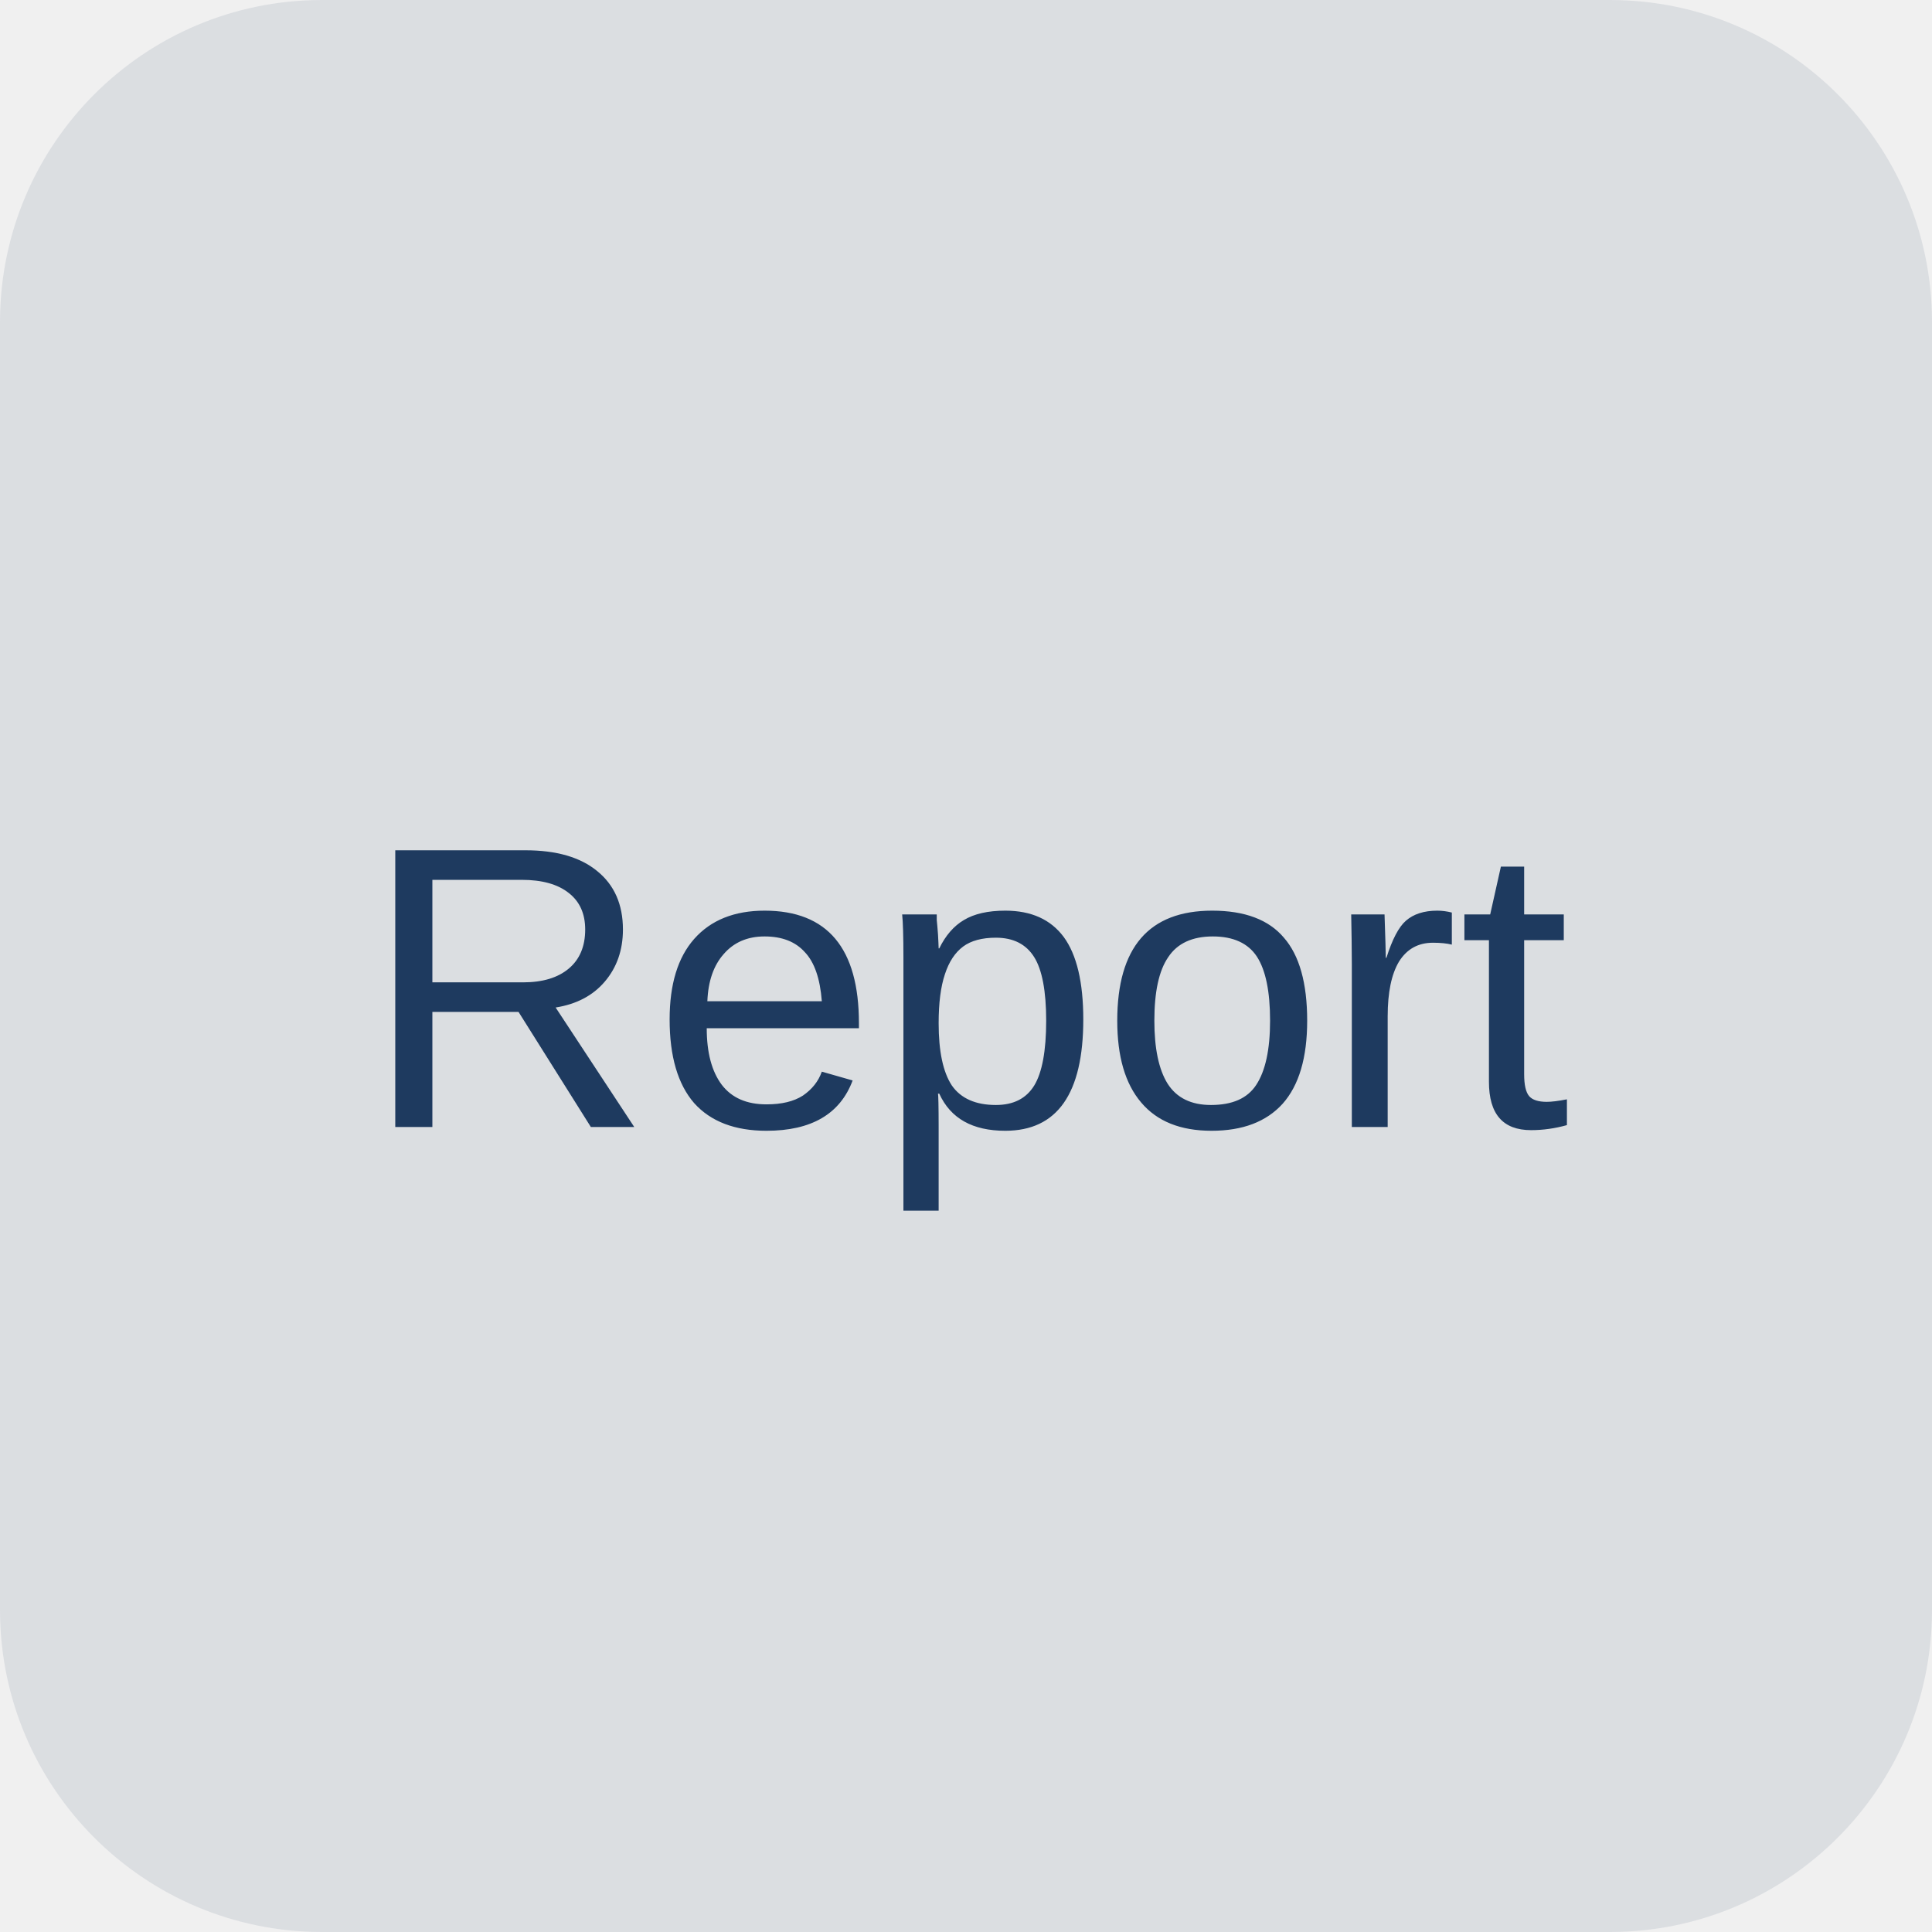
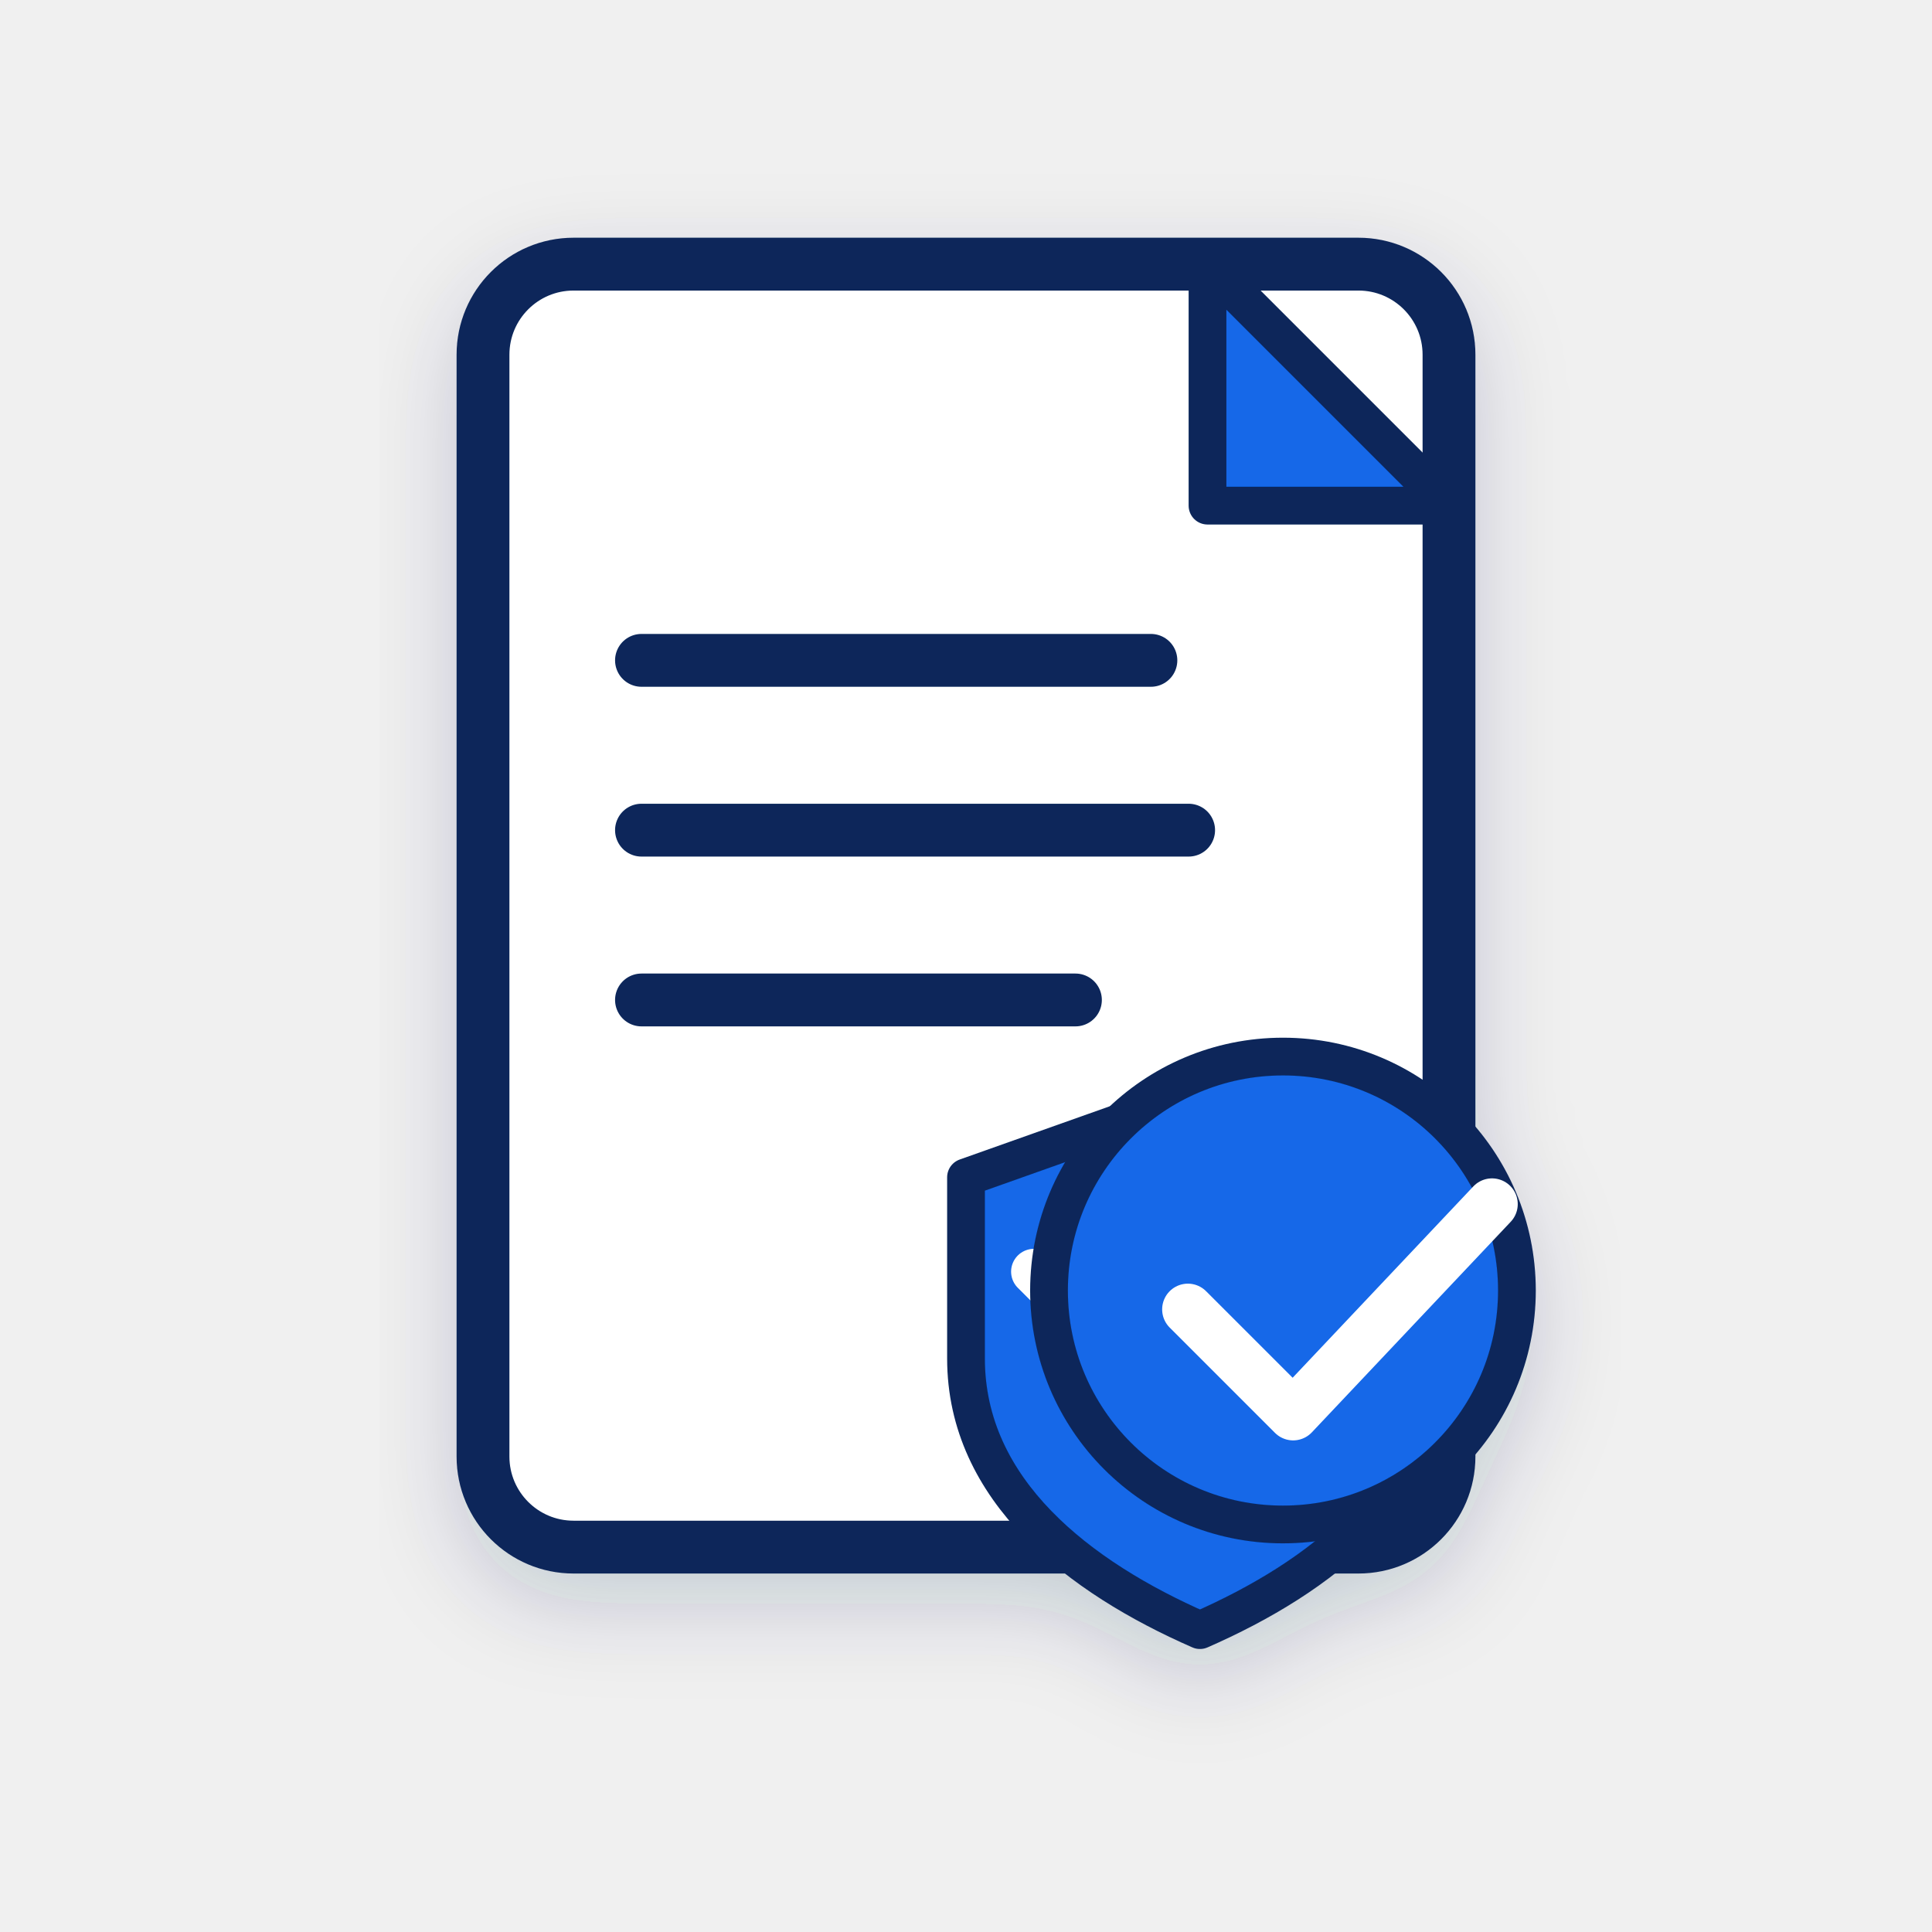
- <svg xmlns="http://www.w3.org/2000/svg" viewBox="0 0 48 48" width="48" height="48">
-   <rect width="48" height="48" rx="8" fill="#1e3a5f" opacity="0.1" />
-   <text x="24" y="28" text-anchor="middle" font-family="Arial" font-size="10" fill="#1e3a5f">Report</text>
+ <svg xmlns="http://www.w3.org/2000/svg" width="512" height="512" viewBox="0 0 512 512" fill="none" role="img" aria-label="icon-reporting-consent-report">
+   <defs>
+     <linearGradient id="blueGrad" x1="80" y1="60" x2="430" y2="450" gradientUnits="userSpaceOnUse">
+       <stop offset="0" stop-color="#1D7DFF" />
+       <stop offset="0.55" stop-color="#0D58D8" />
+       <stop offset="1" stop-color="#061F50" />
+     </linearGradient>
+     <linearGradient id="softGrad" x1="100" y1="80" x2="420" y2="430" gradientUnits="userSpaceOnUse">
+       <stop offset="0" stop-color="#F7FBFF" />
+       <stop offset="1" stop-color="#DCEBFF" />
+     </linearGradient>
+     <filter id="softShadow" x="-10%" y="-10%" width="120%" height="120%">
+       <feDropShadow dx="0" dy="8" stdDeviation="12" flood-color="#0B2458" flood-opacity="0.18" />
+     </filter>
+   </defs>
+   <g filter="url(#softShadow)">
+     <rect x="128" y="70" width="256" height="340" rx="24" fill="#FFFFFF" stroke="#08265A" stroke-width="14" />
+     <path d="M 320 70 L 384 134 L 320 134 Z" fill="#1267E8" stroke="#08265A" stroke-width="10" stroke-linejoin="round" />
+     <line x1="170" y1="175" x2="305" y2="175" stroke="#08265A" stroke-width="14" stroke-linecap="round" />
+     <line x1="170" y1="220" x2="315" y2="220" stroke="#08265A" stroke-width="14" stroke-linecap="round" />
+     <line x1="170" y1="265" x2="285" y2="265" stroke="#08265A" stroke-width="14" stroke-linecap="round" />
+     <path d="M 318 290 L 380 312 L 380 360 C 380 395 350 418 318 432 C 286 418 256 395 256 360 L 256 312 Z" fill="#1267E8" stroke="#08265A" stroke-width="10" stroke-linejoin="round" />
+     <path d="M 274.0 337.0 L 298.75 361.75 L 345.5 312.25" stroke="#FFFFFF" stroke-width="12.1" stroke-linecap="round" stroke-linejoin="round" fill="none" />
+     <circle cx="340" cy="342" r="62" fill="#1267E8" stroke="#08265A" stroke-width="10" />
+     <path d="M 314.8 347.0 L 342.7 374.9 L 395.4 319.1" stroke="#FFFFFF" stroke-width="13.64" stroke-linecap="round" stroke-linejoin="round" fill="none" />
+   </g>
</svg>
